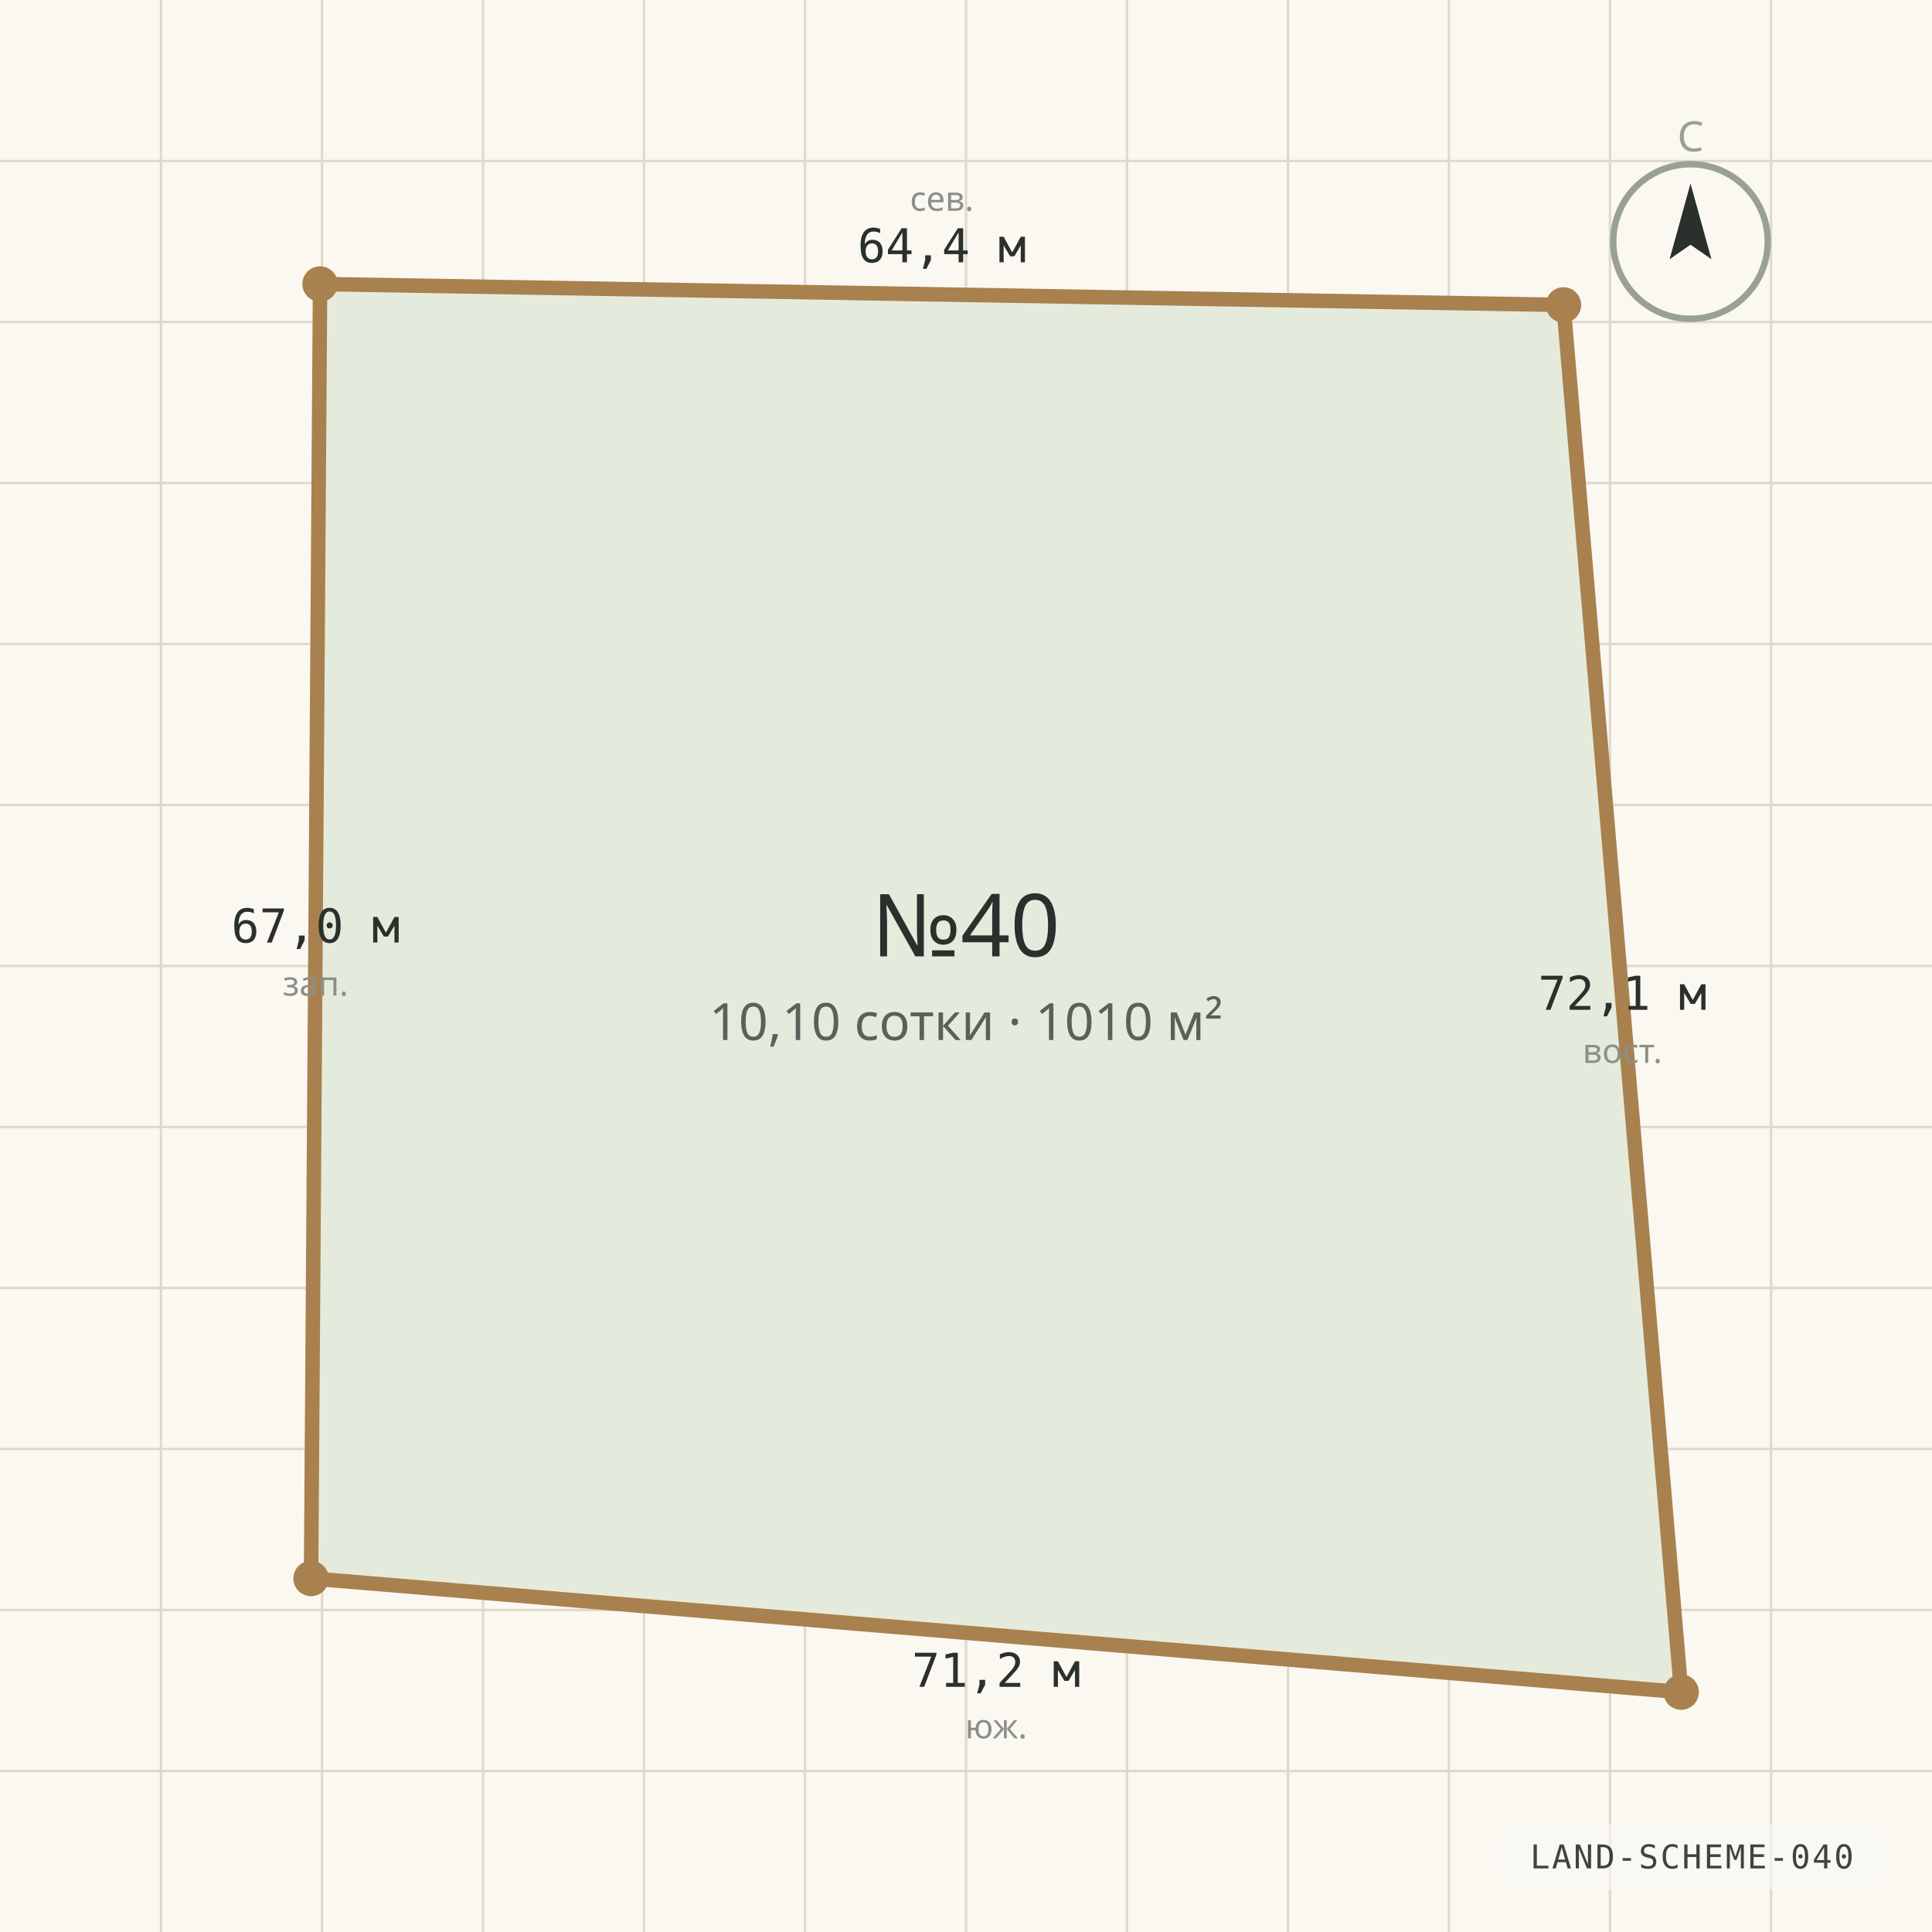
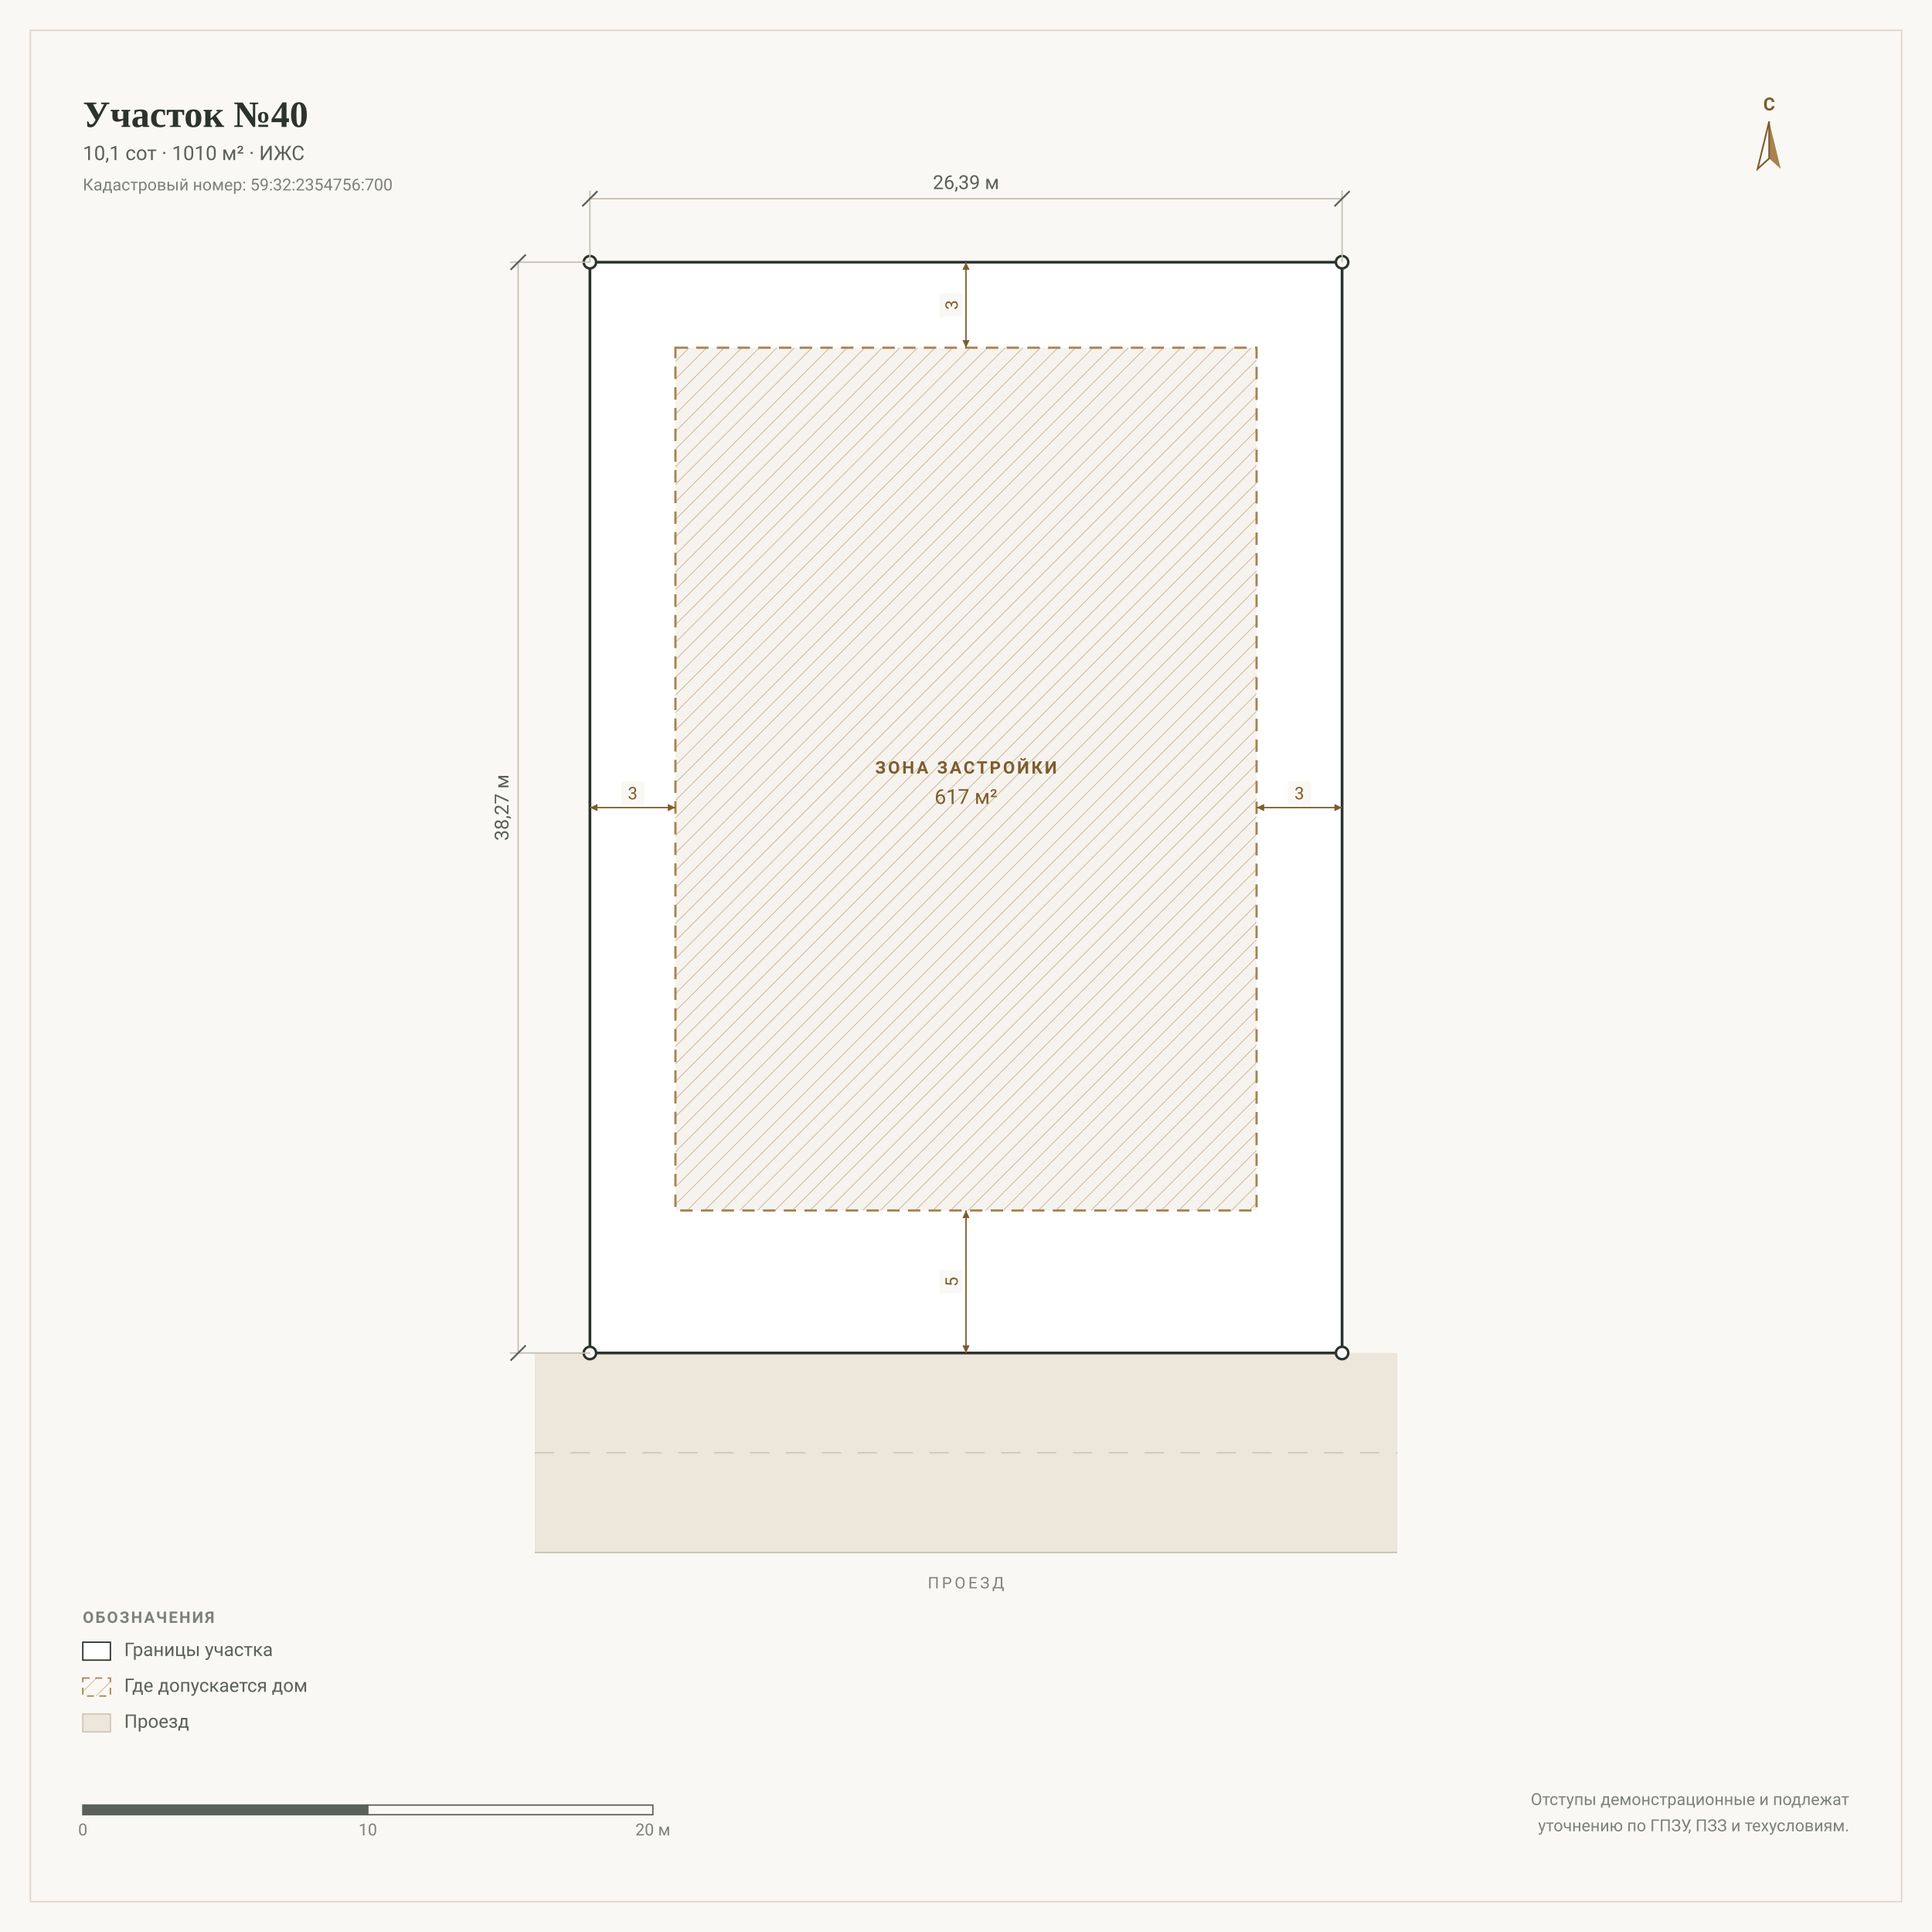
- <svg xmlns="http://www.w3.org/2000/svg" viewBox="0 0 1200 1200" width="1200" height="1200" role="img" aria-label="Схема границ участка №40" preserveAspectRatio="xMidYMid slice">
-   <rect width="1200" height="1200" fill="#FBF8F2" />
-   <g stroke="#E0D9CB" stroke-width="1.5">
-     <line x1="0" y1="100.0" x2="1200" y2="100.0" />
-     <line x1="100.0" y1="0" x2="100.0" y2="1200" />
-     <line x1="0" y1="200.0" x2="1200" y2="200.0" />
-     <line x1="200.0" y1="0" x2="200.0" y2="1200" />
-     <line x1="0" y1="300.0" x2="1200" y2="300.0" />
-     <line x1="300.0" y1="0" x2="300.0" y2="1200" />
-     <line x1="0" y1="400.0" x2="1200" y2="400.0" />
-     <line x1="400.0" y1="0" x2="400.0" y2="1200" />
-     <line x1="0" y1="500.0" x2="1200" y2="500.0" />
-     <line x1="500.0" y1="0" x2="500.0" y2="1200" />
-     <line x1="0" y1="600.0" x2="1200" y2="600.0" />
-     <line x1="600.0" y1="0" x2="600.0" y2="1200" />
-     <line x1="0" y1="700.0" x2="1200" y2="700.0" />
-     <line x1="700.0" y1="0" x2="700.0" y2="1200" />
-     <line x1="0" y1="800.0" x2="1200" y2="800.0" />
-     <line x1="800.0" y1="0" x2="800.0" y2="1200" />
-     <line x1="0" y1="900.0" x2="1200" y2="900.0" />
-     <line x1="900.0" y1="0" x2="900.0" y2="1200" />
-     <line x1="0" y1="1000.0" x2="1200" y2="1000.0" />
-     <line x1="1000.0" y1="0" x2="1000.0" y2="1200" />
-     <line x1="0" y1="1100.0" x2="1200" y2="1100.0" />
-     <line x1="1100.0" y1="0" x2="1100.0" y2="1200" />
+ <svg xmlns="http://www.w3.org/2000/svg" viewBox="0 0 1400 1400" width="1400" height="1400" role="img" aria-label="Схема участка №40: границы, отступы и зона застройки" font-family="'TT Commons Pro',-apple-system,BlinkMacSystemFont,'Segoe UI',Roboto,'Helvetica Neue',Arial,sans-serif">
+   <defs>
+     <pattern id="h-build" patternUnits="userSpaceOnUse" width="9" height="9" patternTransform="rotate(45)">
+       <line x1="0" y1="0" x2="0" y2="9" stroke="#a8814f" stroke-width="1.1" opacity=".5" />
+     </pattern>
+     <pattern id="h-sold" patternUnits="userSpaceOnUse" width="7" height="7" patternTransform="rotate(45)">
+       <line x1="0" y1="0" x2="0" y2="7" stroke="#7c8279" stroke-width="1" opacity=".45" />
+     </pattern>
+     <pattern id="h-forest" patternUnits="userSpaceOnUse" width="14" height="14">
+       <circle cx="4" cy="4" r="1.5" fill="#9fb188" opacity=".55" />
+       <circle cx="11" cy="10" r="1.1" fill="#9fb188" opacity=".4" />
+     </pattern>
+     <pattern id="h-water" patternUnits="userSpaceOnUse" width="26" height="12">
+       <path d="M0 6q6.5 -3 13 0t13 0" fill="none" stroke="#7d939b" stroke-width="1" opacity=".35" />
+     </pattern>
+   </defs>
+   <rect width="1400" height="1400" fill="#faf8f4" />
+   <rect x="387.472" y="980.423" width="625.055" height="144.577" fill="#ece6db" />
+   <line x1="387.472" y1="1125" x2="1012.528" y2="1125" stroke="#cfc6b6" stroke-width="1.2" />
+   <line x1="387.472" y1="1052.712" x2="1012.528" y2="1052.712" stroke="#cfc6b6" stroke-width="1" stroke-dasharray="14 12" />
+   <text x="700" y="1151" font-size="11.5" fill="#7c8279" text-anchor="middle" font-weight="400" letter-spacing="2">ПРОЕЗД</text>
+   <rect x="427.472" y="190" width="545.055" height="790.423" fill="#ffffff" stroke="#2c332e" stroke-width="2" />
+   <rect x="489.434" y="251.962" width="421.132" height="625.192" fill="#a8814f" opacity=".10" />
+   <rect x="489.434" y="251.962" width="421.132" height="625.192" fill="url(#h-build)" />
+   <rect x="489.434" y="251.962" width="421.132" height="625.192" fill="none" stroke="#a8814f" stroke-width="1.6" stroke-dasharray="9 6" />
+   <circle cx="427.472" cy="190" r="4.5" fill="#faf8f4" stroke="#2c332e" stroke-width="1.8" />
+   <circle cx="972.528" cy="190" r="4.5" fill="#faf8f4" stroke="#2c332e" stroke-width="1.8" />
+   <circle cx="427.472" cy="980.423" r="4.5" fill="#faf8f4" stroke="#2c332e" stroke-width="1.8" />
+   <circle cx="972.528" cy="980.423" r="4.5" fill="#faf8f4" stroke="#2c332e" stroke-width="1.8" />
+   <line x1="427.472" y1="190" x2="427.472" y2="138" stroke="#c6bfb1" stroke-width="1" />
+   <line x1="972.528" y1="190" x2="972.528" y2="138" stroke="#c6bfb1" stroke-width="1" />
+   <line x1="427.472" y1="144" x2="972.528" y2="144" stroke="#c6bfb1" stroke-width="1" />
+   <line x1="421.972" y1="149.5" x2="432.972" y2="138.5" stroke="#5a615a" stroke-width="1.3" />
+   <line x1="967.028" y1="149.5" x2="978.028" y2="138.5" stroke="#5a615a" stroke-width="1.3" />
+   <rect x="667.56" y="122.258" width="64.88" height="18.9" fill="#faf8f4" />
+   <text x="700" y="137" font-size="14" fill="#5a615a" text-anchor="middle" font-weight="400">26,39 м</text>
+   <line x1="427.472" y1="190" x2="369.472" y2="190" stroke="#c6bfb1" stroke-width="1" />
+   <line x1="427.472" y1="980.423" x2="369.472" y2="980.423" stroke="#c6bfb1" stroke-width="1" />
+   <line x1="375.472" y1="190" x2="375.472" y2="980.423" stroke="#c6bfb1" stroke-width="1" />
+   <line x1="369.972" y1="195.5" x2="380.972" y2="184.5" stroke="#5a615a" stroke-width="1.3" />
+   <line x1="369.972" y1="985.923" x2="380.972" y2="974.923" stroke="#5a615a" stroke-width="1.3" />
+   <g transform="translate(375.4724,585.2115) rotate(-90)">
+     <rect x="-32.44" y="-21.742" width="64.88" height="18.9" fill="#faf8f4" />
+     <text x="0" y="-7" font-size="14" fill="#5a615a" text-anchor="middle" font-weight="400">38,27 м</text>
  </g>
-   <polygon points="198.8,176.4 971.1,189.4 1044.2,1051.0 193.2,980.4" fill="#E5EBDC" stroke="#A8814F" stroke-width="9" stroke-linejoin="round" />
-   <circle cx="198.8" cy="176.4" r="11" fill="#A8814F" />
-   <text x="585.0" y="162.9" text-anchor="middle" font-family="ui-monospace, Consolas, monospace" font-size="29" fill="#2A302C">64,4 м</text>
-   <text x="585.0" y="130.9" text-anchor="middle" font-family="'Segoe UI', system-ui, sans-serif" font-size="21" fill="#8A9088">сев.</text>
-   <circle cx="971.1" cy="189.4" r="11" fill="#A8814F" />
-   <text x="1007.7" y="627.2" text-anchor="middle" font-family="ui-monospace, Consolas, monospace" font-size="29" fill="#2A302C">72,1 м</text>
-   <text x="1007.7" y="660.2" text-anchor="middle" font-family="'Segoe UI', system-ui, sans-serif" font-size="21" fill="#8A9088">вост.</text>
-   <circle cx="1044.2" cy="1051.0" r="11" fill="#A8814F" />
-   <text x="618.7" y="1047.7" text-anchor="middle" font-family="ui-monospace, Consolas, monospace" font-size="29" fill="#2A302C">71,2 м</text>
-   <text x="618.7" y="1079.7" text-anchor="middle" font-family="'Segoe UI', system-ui, sans-serif" font-size="21" fill="#8A9088">юж.</text>
-   <circle cx="193.2" cy="980.4" r="11" fill="#A8814F" />
-   <text x="196.0" y="585.4" text-anchor="middle" font-family="ui-monospace, Consolas, monospace" font-size="29" fill="#2A302C">67,0 м</text>
-   <text x="196.0" y="618.4" text-anchor="middle" font-family="'Segoe UI', system-ui, sans-serif" font-size="21" fill="#8A9088">зап.</text>
-   <text x="600" y="594" text-anchor="middle" font-family="'Segoe UI', system-ui, sans-serif" font-size="54" fill="#2A302C">№40</text>
-   <text x="600" y="646" text-anchor="middle" font-family="'Segoe UI', system-ui, sans-serif" font-size="32" fill="#5A615A">10,10 сотки · 1010 м²</text>
-   <g transform="translate(1050 150)">
-     <circle r="48" fill="none" stroke="#9AA096" stroke-width="4" />
-     <path d="M 0 -36 L 13 11 L 0 2 L -13 11 Z" fill="#2A302C" />
-     <text y="-56" text-anchor="middle" font-family="'Segoe UI', system-ui, sans-serif" font-size="26" fill="#9AA096">С</text>
+   <line x1="427.472" y1="585.212" x2="489.434" y2="585.212" stroke="#7d5c2c" stroke-width="1" />
+   <path d="M427.472 585.212 l5.5 -2.6 l0 5.2 Z" fill="#7d5c2c" />
+   <path d="M489.434 585.212 l-5.5 -2.6 l0 5.2 Z" fill="#7d5c2c" />
+   <rect x="449.953" y="566.049" width="17" height="16.875" fill="#faf8f4" />
+   <text x="458.453" y="579.212" font-size="12.5" fill="#7d5c2c" text-anchor="middle" font-weight="400">3</text>
+   <line x1="910.566" y1="585.212" x2="972.528" y2="585.212" stroke="#7d5c2c" stroke-width="1" />
+   <path d="M910.566 585.212 l5.5 -2.6 l0 5.2 Z" fill="#7d5c2c" />
+   <path d="M972.528 585.212 l-5.5 -2.6 l0 5.2 Z" fill="#7d5c2c" />
+   <rect x="933.047" y="566.049" width="17" height="16.875" fill="#faf8f4" />
+   <text x="941.547" y="579.212" font-size="12.5" fill="#7d5c2c" text-anchor="middle" font-weight="400">3</text>
+   <line x1="700" y1="190" x2="700" y2="251.962" stroke="#7d5c2c" stroke-width="1" />
+   <path d="M700 190 l-2.6 5.5 l5.2 0 Z" fill="#7d5c2c" />
+   <path d="M700 251.962 l-2.6 -5.5 l5.2 0 Z" fill="#7d5c2c" />
+   <g transform="translate(700,220.9808) rotate(-90)">
+     <rect x="-8.5" y="-19.163" width="17" height="16.875" fill="#faf8f4" />
+     <text x="0" y="-6" font-size="12.5" fill="#7d5c2c" text-anchor="middle" font-weight="400">3</text>
  </g>
-   <g font-family="ui-monospace, 'Cascadia Mono', Consolas, monospace" opacity="0.9">
-     <rect x="928.2" y="1132.8" width="245.4" height="40.8" rx="20.4" fill="rgba(250,248,244,0.72)" />
-     <text x="1050.9" y="1160.5" text-anchor="middle" fill="#2A302C" font-size="20.4" letter-spacing="1.2">LAND-SCHEME-040</text>
+   <line x1="700" y1="877.154" x2="700" y2="980.423" stroke="#7d5c2c" stroke-width="1" />
+   <path d="M700 877.154 l-2.6 5.5 l5.2 0 Z" fill="#7d5c2c" />
+   <path d="M700 980.423 l-2.6 -5.5 l5.2 0 Z" fill="#7d5c2c" />
+   <g transform="translate(700,928.7884) rotate(-90)">
+     <rect x="-8.5" y="-19.163" width="17" height="16.875" fill="#faf8f4" />
+     <text x="0" y="-6" font-size="12.5" fill="#7d5c2c" text-anchor="middle" font-weight="400">5</text>
  </g>
+   <text x="700" y="560.558" font-size="12.5" fill="#7d5c2c" text-anchor="middle" font-weight="700" letter-spacing="1.6">ЗОНА ЗАСТРОЙКИ</text>
+   <text x="700" y="582.558" font-size="15" fill="#7d5c2c" text-anchor="middle" font-weight="400">617 м²</text>
+   <rect x="22" y="22" width="1356" height="1356" fill="none" stroke="#ddd6c9" stroke-width="1" />
+   <text x="60" y="92" font-size="27" fill="#2c332e" text-anchor="start" font-weight="600" font-family="'TT Ramillas','Playfair Display',Georgia,'Times New Roman',serif">Участок №40</text>
+   <text x="60" y="116" font-size="14.5" fill="#5a615a" text-anchor="start" font-weight="400">10,1 сот · 1010 м² · ИЖС</text>
+   <text x="60" y="138" font-size="12" fill="#7c8279" text-anchor="start" font-weight="400">Кадастровый номер: 59:32:2354756:700</text>
+   <g transform="translate(1282,108)">
+     <path d="M0 -20 L8.4 14.4 L0 6.8 Z" fill="#a8814f" />
+     <path d="M0 -20 L-8.4 14.4 L0 6.8 Z" fill="none" stroke="#7d5c2c" stroke-width="1.2" />
+     <text x="0" y="-28" font-size="13" fill="#7d5c2c" text-anchor="middle" font-weight="700" letter-spacing="0.5">С</text>
+   </g>
+   <text x="60" y="1176" font-size="11.5" fill="#7c8279" text-anchor="start" font-weight="600" letter-spacing="1.2">ОБОЗНАЧЕНИЯ</text>
+   <rect x="60" y="1190" width="20" height="13" fill="#ffffff" stroke="#2c332e" stroke-width="1" />
+   <text x="90" y="1200" font-size="13.5" fill="#5a615a" text-anchor="start" font-weight="400">Границы участка</text>
+   <rect x="60" y="1216" width="20" height="13" fill="none" stroke="#a8814f" stroke-width="1" stroke-dasharray="5 4" />
+   <rect x="60" y="1216" width="20" height="13" fill="url(#h-build)" />
+   <text x="90" y="1226" font-size="13.5" fill="#5a615a" text-anchor="start" font-weight="400">Где допускается дом</text>
+   <rect x="60" y="1242" width="20" height="13" fill="#ece6db" stroke="#cfc6b6" stroke-width="1" />
+   <text x="90" y="1252" font-size="13.5" fill="#5a615a" text-anchor="start" font-weight="400">Проезд</text>
+   <rect x="60" y="1308" width="206.539" height="7" fill="#5a615a" stroke="#5a615a" stroke-width="1" />
+   <rect x="266.539" y="1308" width="206.539" height="7" fill="#faf8f4" stroke="#5a615a" stroke-width="1" />
+   <text x="60" y="1330" font-size="12" fill="#7c8279" text-anchor="middle" font-weight="400">0</text>
+   <text x="266.539" y="1330" font-size="12" fill="#7c8279" text-anchor="middle" font-weight="400">10</text>
+   <text x="473.077" y="1330" font-size="12" fill="#7c8279" text-anchor="middle" font-weight="400">20 м</text>
+   <text x="1340" y="1308" font-size="12" fill="#7c8279" text-anchor="end" font-weight="400">Отступы демонстрационные и подлежат</text>
+   <text x="1340" y="1327" font-size="12" fill="#7c8279" text-anchor="end" font-weight="400">уточнению по ГПЗУ, ПЗЗ и техусловиям.</text>
</svg>
